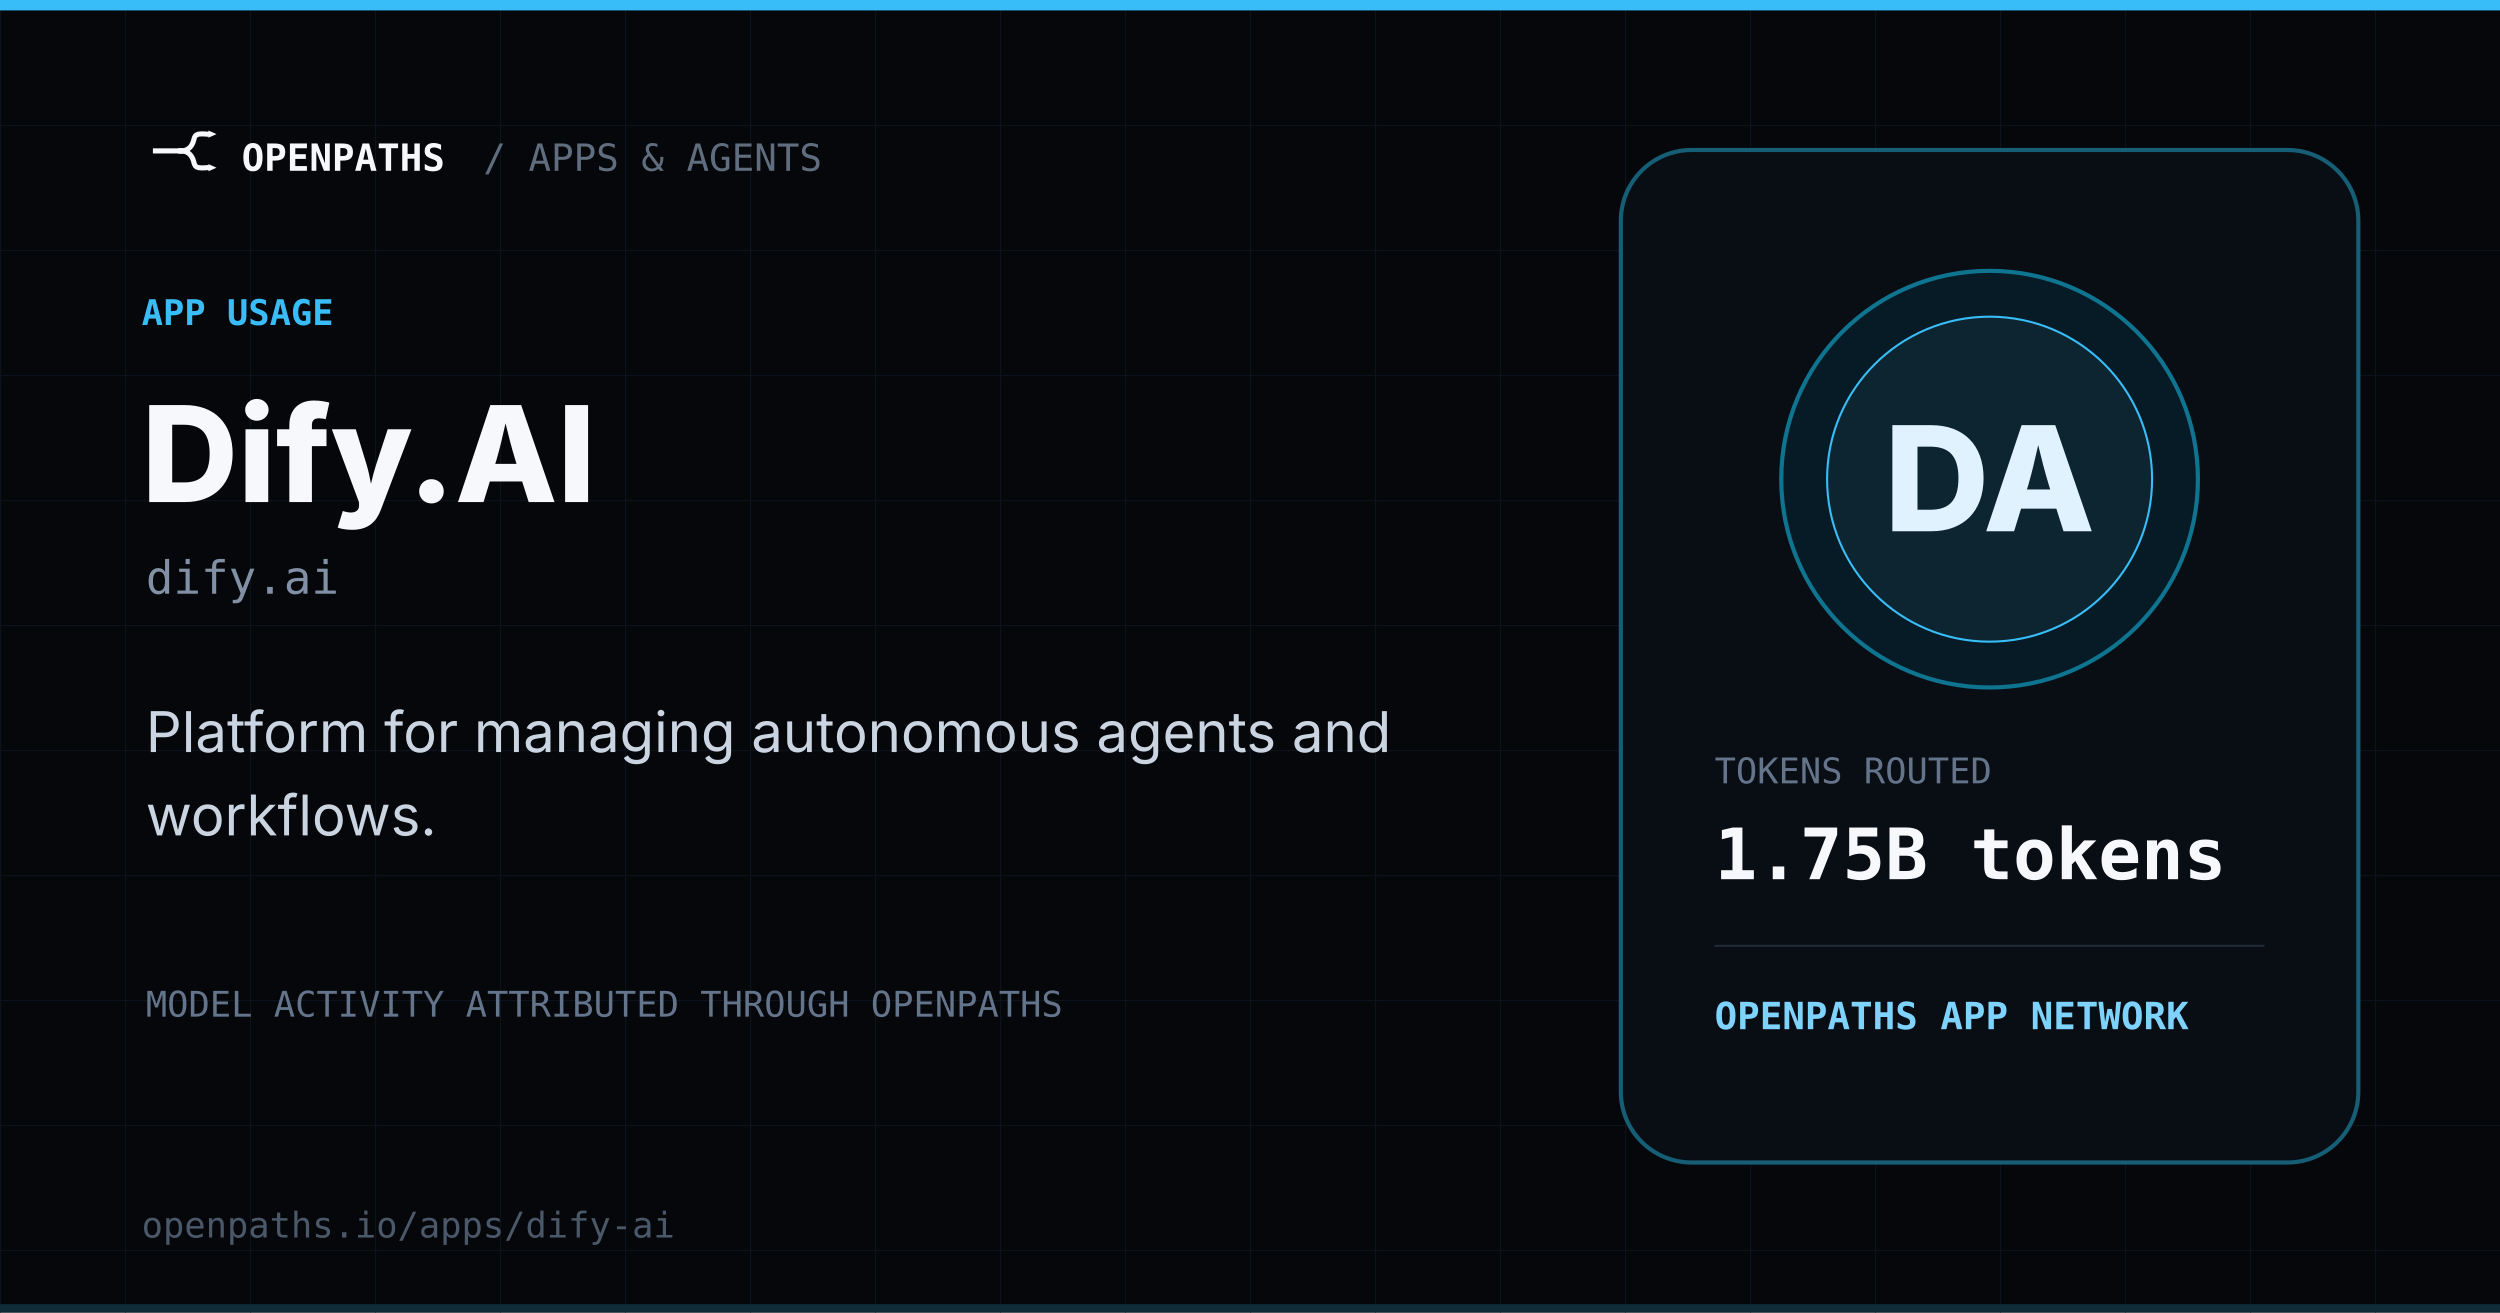
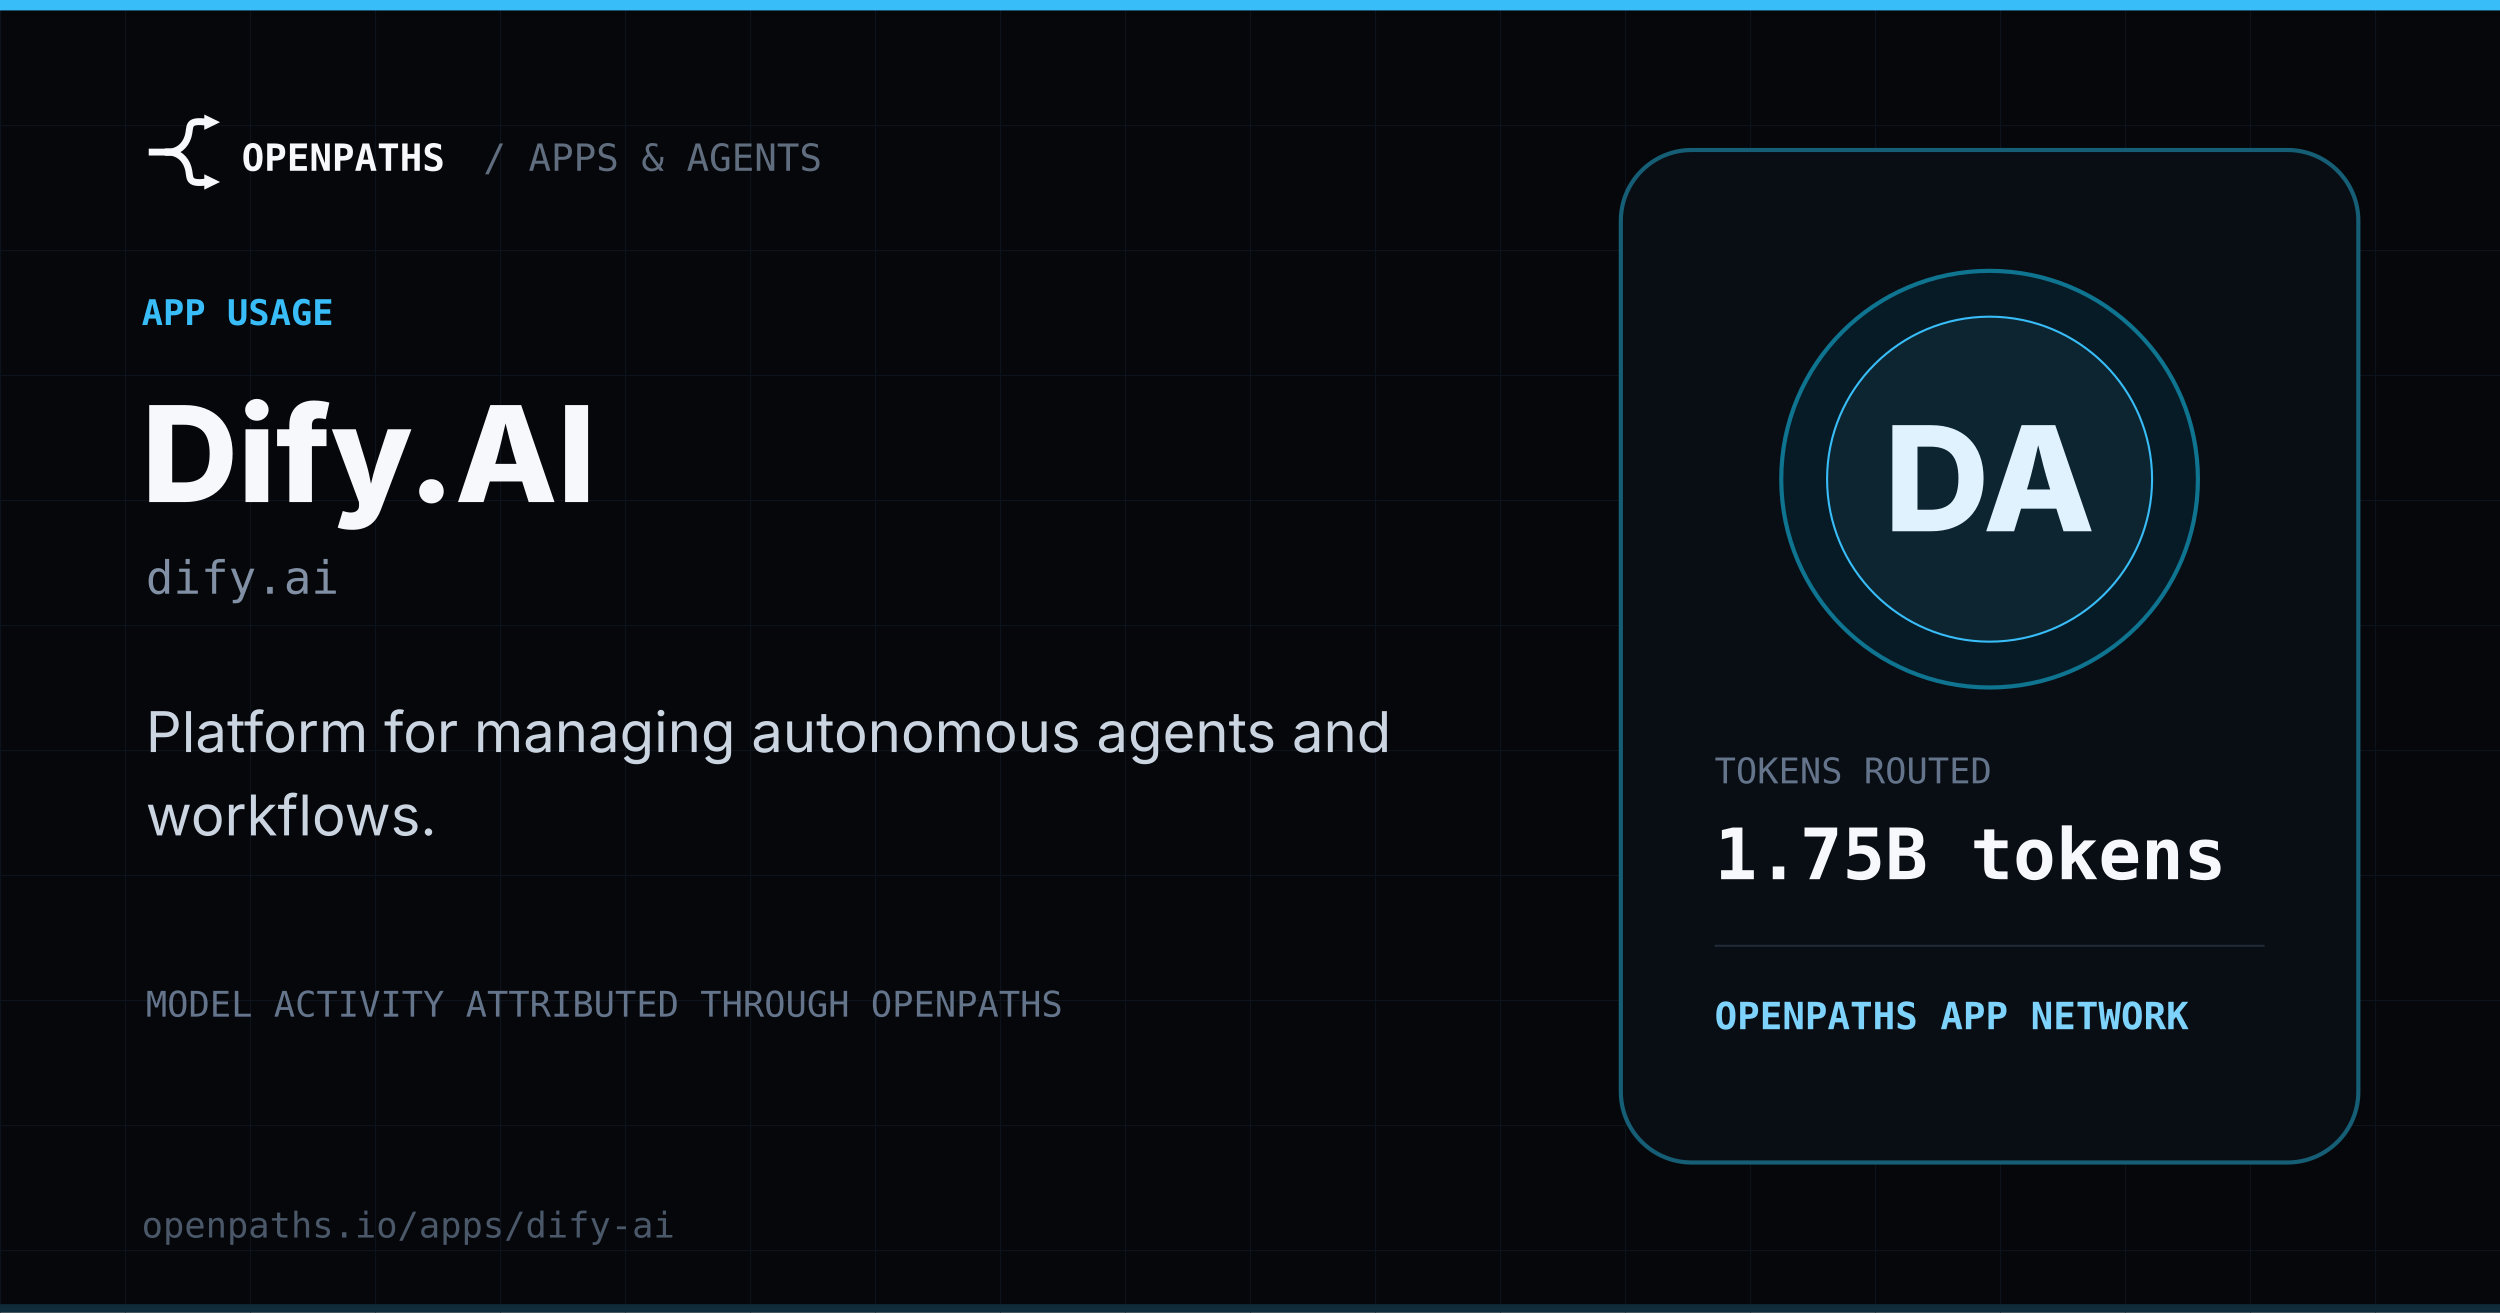
<svg xmlns="http://www.w3.org/2000/svg" width="1200" height="630" viewBox="0 0 1200 630">
  <defs>
    <pattern id="grid" width="60" height="60" patternUnits="userSpaceOnUse">
      <path d="M60 0H0V60" fill="none" stroke="#0d131c" />
    </pattern>
  </defs>
  <rect width="1200" height="630" fill="#05070b" />
  <rect width="1200" height="630" fill="url(#grid)" />
  <rect width="1200" height="5" fill="#38bdf8" />
  <rect y="626" width="1200" height="4" fill="#102c3a" />
-   <g transform="translate(68 54) scale(.072)">
+   <g transform="translate(68 54) scale(.0969388) translate(-120 -60)">
    <g transform="rotate(180 256 256)" fill="none" stroke="#f6f8fb" stroke-width="34" stroke-linecap="square" stroke-linejoin="round">
-       <path d="M420 256C360 256 316 256 250 256" />
-       <path d="M250 256C210 256 184 235 170 200C156 165 170 135 80 144" />
-       <path d="M250 256C210 256 184 277 170 312C156 347 170 377 80 368" />
+       <path d="M340 256C315 256 282 256 260 256" />
+       <path d="M260 256C214 256 176 226 162 178C148 132 172 94 70 108" />
+       <path d="M260 256C214 256 176 286 162 334C148 380 172 418 70 404" />
      <g fill="#f6f8fb" stroke="none">
-         <path d="M13 144l54 24v-48z" />
-         <path d="M13 368l54 24v-48z" />
+         <path d="M4 108l78 38V70z" />
+         <path d="M4 404l78 38v-76z" />
      </g>
    </g>
  </g>
  <text x="116" y="82" fill="#f6f8fb" font-family="ui-monospace, SFMono-Regular, Menlo, monospace" font-size="18" font-weight="700">OPENPATHS</text>
  <text x="232" y="82" fill="#606d7e" font-family="ui-monospace, SFMono-Regular, Menlo, monospace" font-size="18">/  APPS &amp; AGENTS</text>
  <text x="68" y="156" fill="#38bdf8" font-family="ui-monospace, SFMono-Regular, Menlo, monospace" font-size="17" font-weight="700">APP USAGE</text>
  <text x="68" y="241" fill="#f6f8fb" font-family="Inter, ui-sans-serif, system-ui, sans-serif" font-size="64" font-weight="800">Dify.AI</text>
  <text x="70" y="285" fill="#8190a4" font-family="ui-monospace, SFMono-Regular, Menlo, monospace" font-size="22">dify.ai</text>
  <text x="70" y="361" fill="#cbd5e1" font-family="Inter, ui-sans-serif, system-ui, sans-serif" font-size="27">Platform for managing autonomous agents and</text>
  <text x="70" y="401" fill="#cbd5e1" font-family="Inter, ui-sans-serif, system-ui, sans-serif" font-size="27">workflows.</text>
  <text x="70" y="488" fill="#64748b" font-family="ui-monospace, SFMono-Regular, Menlo, monospace" font-size="17">MODEL ACTIVITY ATTRIBUTED THROUGH OPENPATHS</text>
  <rect x="778" y="72" width="354" height="486" rx="34" fill="#090d14" stroke="#155e75" stroke-width="2" />
  <circle cx="955" cy="230" r="100" fill="#071b26" stroke="#0e7490" stroke-width="2" />
  <circle cx="955" cy="230" r="78" fill="#0c2531" stroke="#38bdf8" />
  <text x="955" y="255" text-anchor="middle" fill="#e0f2fe" font-family="Inter, ui-sans-serif, system-ui, sans-serif" font-size="70" font-weight="800">DA</text>
  <text x="823" y="376" fill="#64748b" font-family="ui-monospace, SFMono-Regular, Menlo, monospace" font-size="17">TOKENS ROUTED</text>
  <text x="823" y="422" fill="#f6f8fb" font-family="ui-monospace, SFMono-Regular, Menlo, monospace" font-size="34" font-weight="800">1.75B tokens</text>
  <line x1="823" y1="454" x2="1087" y2="454" stroke="#1f2937" />
  <text x="823" y="494" fill="#7dd3fc" font-family="ui-monospace, SFMono-Regular, Menlo, monospace" font-size="18" font-weight="700">OPENPATHS APP NETWORK</text>
  <text x="68" y="594" fill="#4b5869" font-family="ui-monospace, SFMono-Regular, Menlo, monospace" font-size="17">openpaths.io/apps/dify-ai</text>
</svg>
